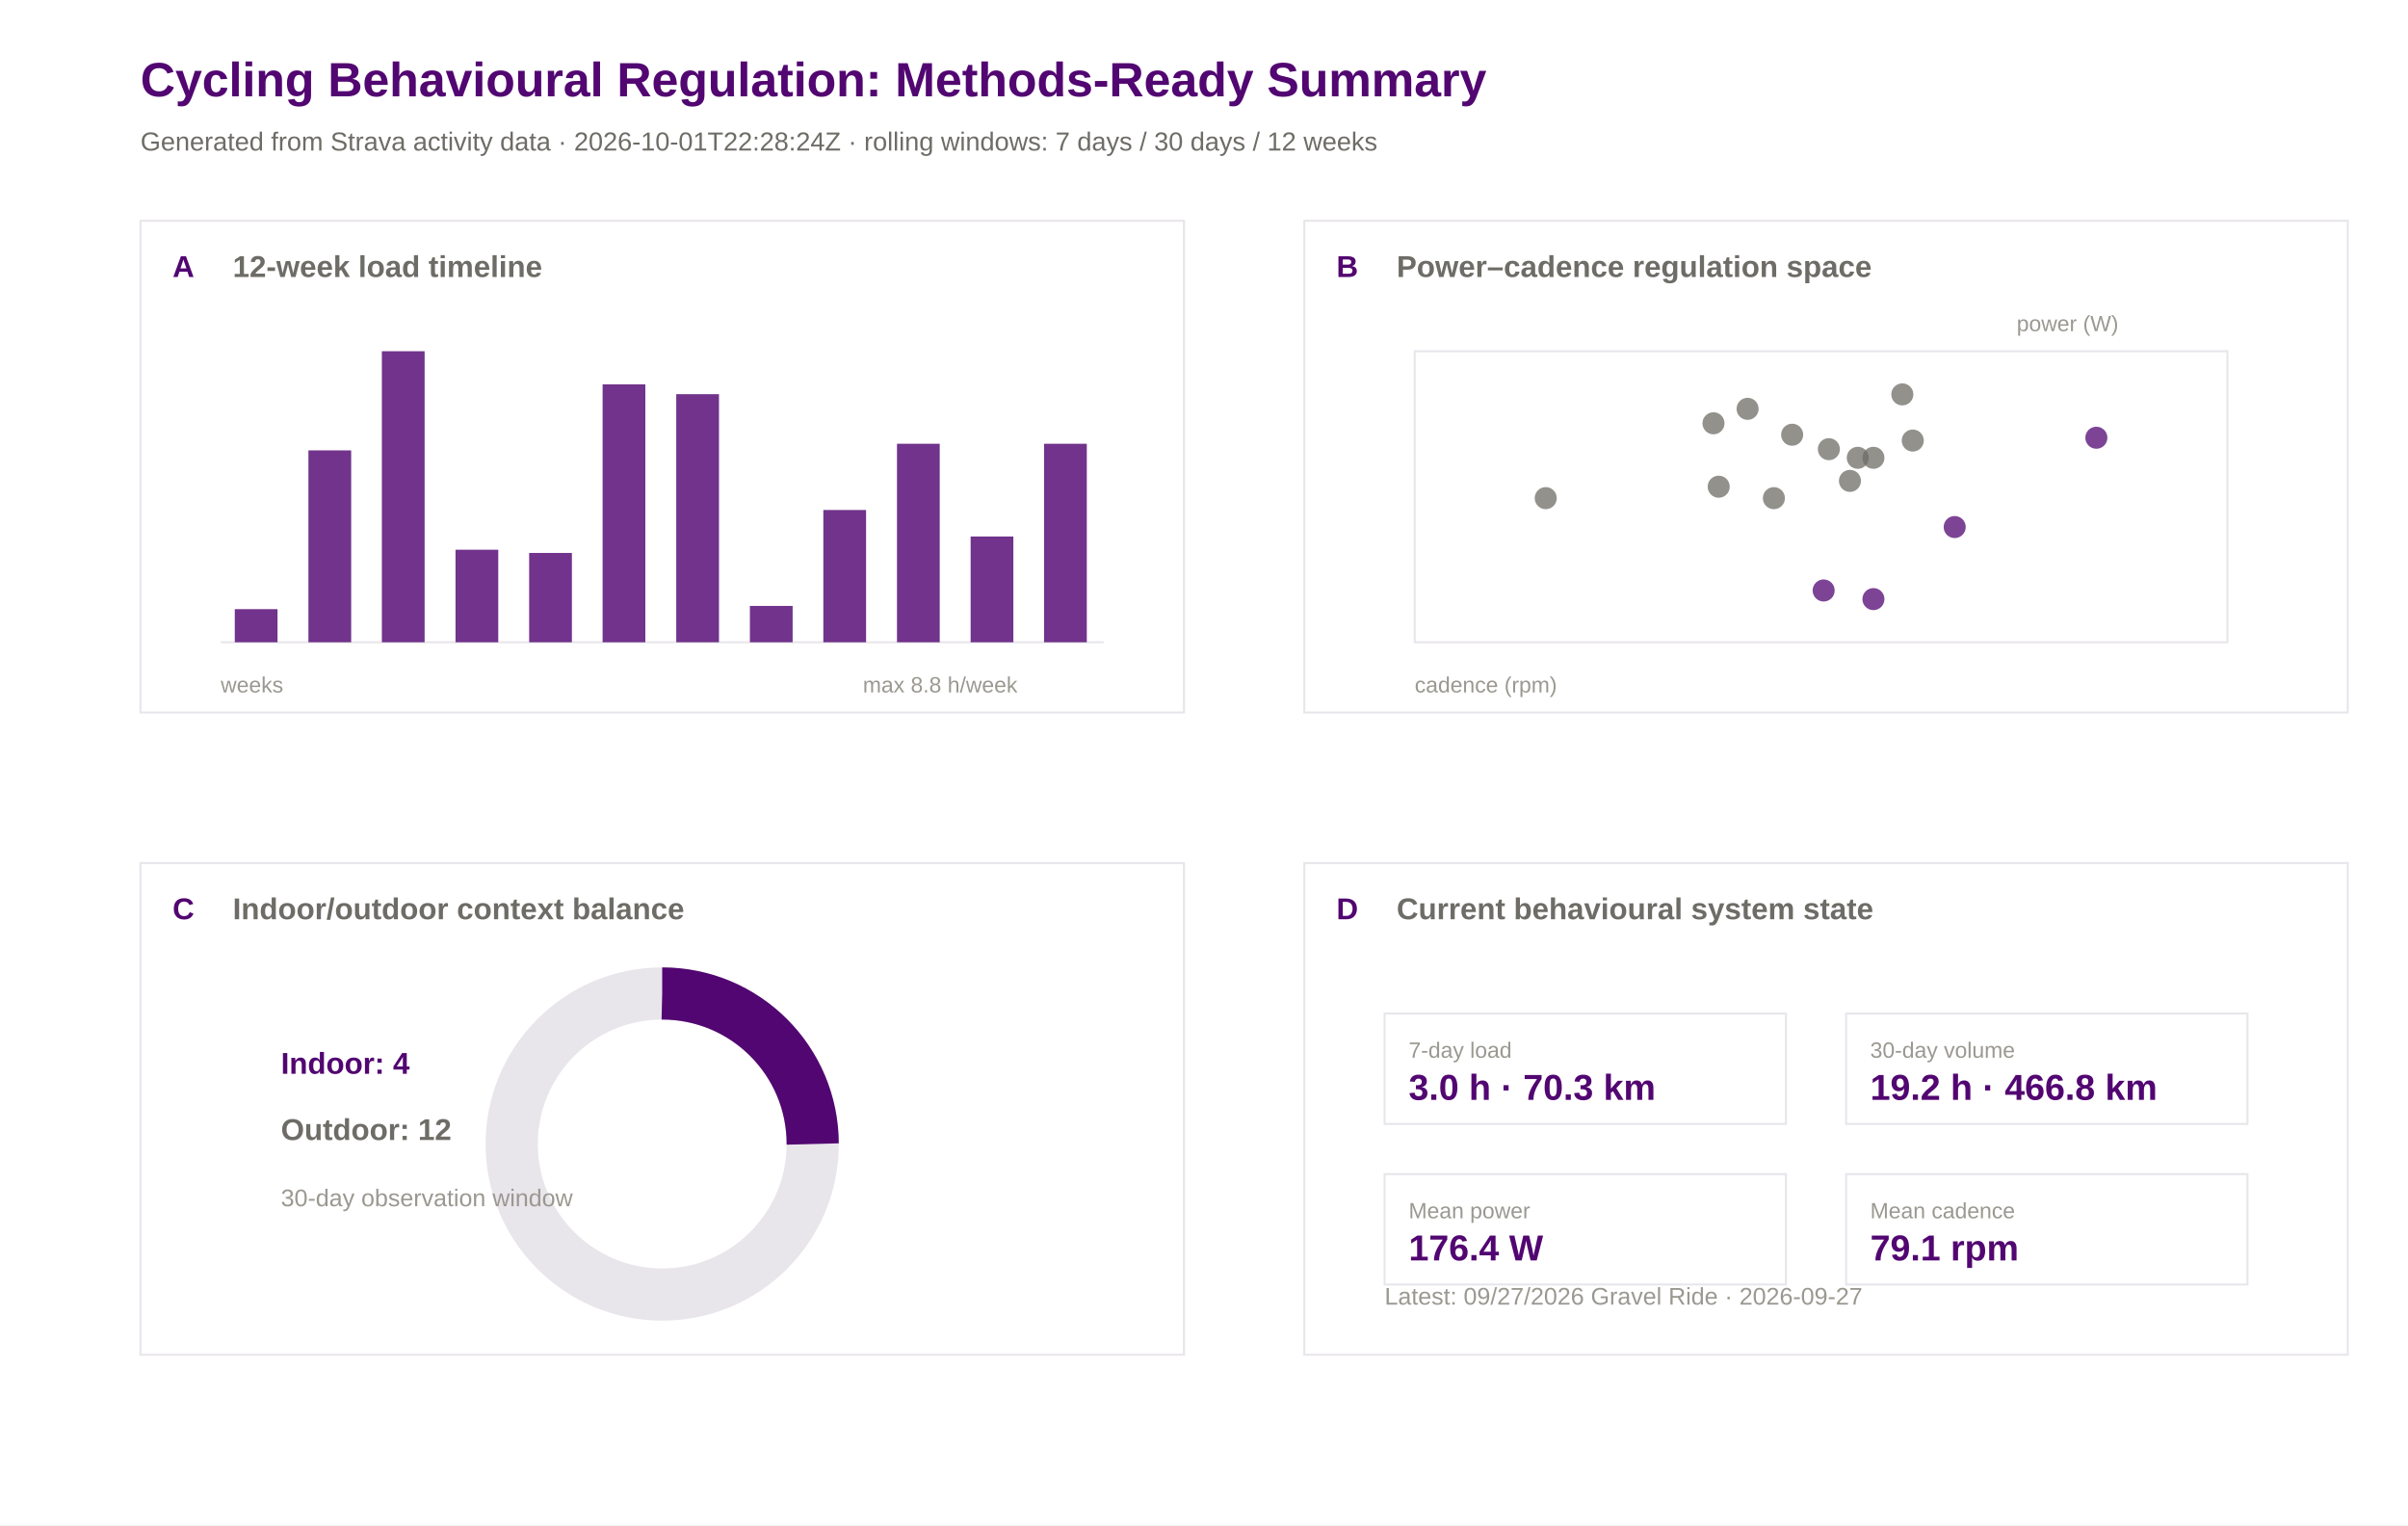
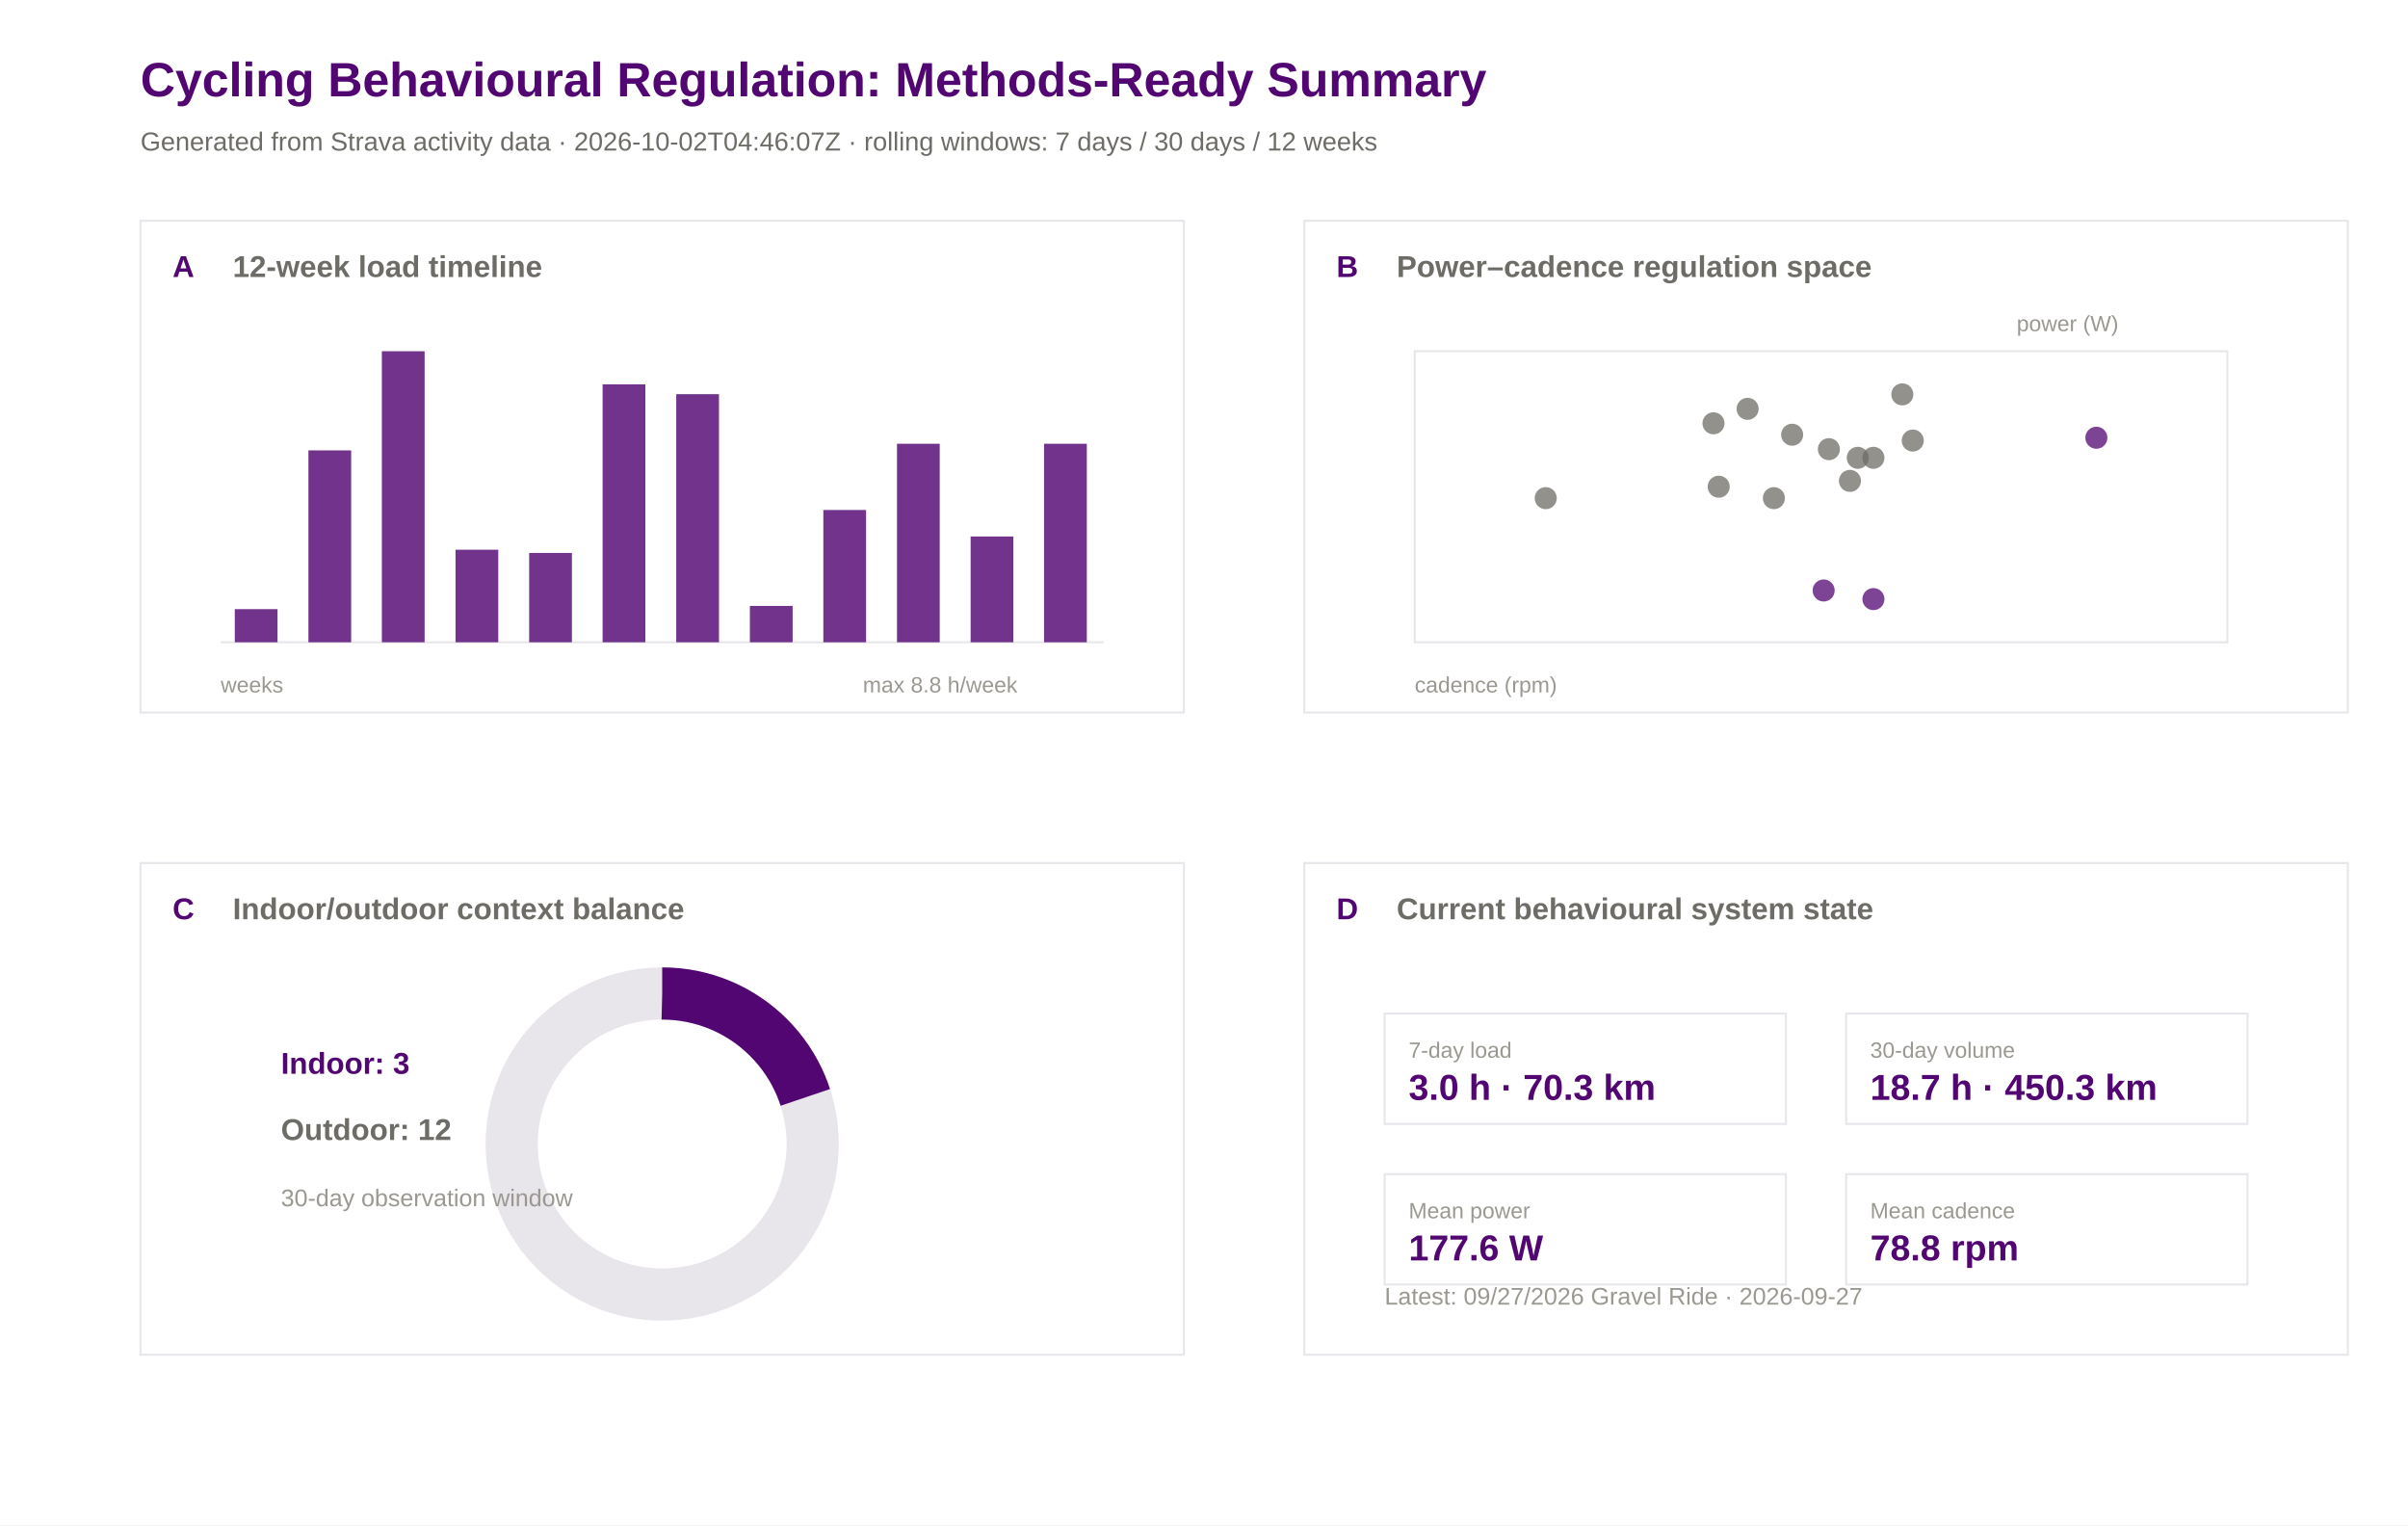
<svg xmlns="http://www.w3.org/2000/svg" width="1200" height="760" viewBox="0 0 1200 760">
  <rect width="100%" height="100%" fill="#ffffff" />
  <text x="70.0" y="48.0" font-family="Arial" font-size="24" font-weight="600" fill="#520671">Cycling Behavioural Regulation: Methods-Ready Summary</text>
-   <text x="70.0" y="75.0" font-family="Arial" font-size="13" font-weight="400" fill="#6e6c66">Generated from Strava activity data · 2026-10-01T22:28:24Z · rolling windows: 7 days / 30 days / 12 weeks</text>
+   <text x="70.0" y="75.0" font-family="Arial" font-size="13" font-weight="400" fill="#6e6c66">Generated from Strava activity data · 2026-10-02T04:46:07Z · rolling windows: 7 days / 30 days / 12 weeks</text>
  <rect x="70" y="110" width="520" height="245" fill="#ffffff" stroke="#e8e5eb" stroke-width="1" />
  <text x="86.0" y="138.0" font-family="Arial" font-size="15" font-weight="600" fill="#520671">A</text>
  <text x="116.0" y="138.0" font-family="Arial" font-size="15" font-weight="600" fill="#6e6c66">12-week load timeline</text>
  <rect x="650" y="110" width="520" height="245" fill="#ffffff" stroke="#e8e5eb" stroke-width="1" />
  <text x="666.0" y="138.0" font-family="Arial" font-size="15" font-weight="600" fill="#520671">B</text>
  <text x="696.0" y="138.0" font-family="Arial" font-size="15" font-weight="600" fill="#6e6c66">Power–cadence regulation space</text>
  <rect x="70" y="430" width="520" height="245" fill="#ffffff" stroke="#e8e5eb" stroke-width="1" />
  <text x="86.0" y="458.0" font-family="Arial" font-size="15" font-weight="600" fill="#520671">C</text>
  <text x="116.0" y="458.0" font-family="Arial" font-size="15" font-weight="600" fill="#6e6c66">Indoor/outdoor context balance</text>
  <rect x="650" y="430" width="520" height="245" fill="#ffffff" stroke="#e8e5eb" stroke-width="1" />
  <text x="666.0" y="458.0" font-family="Arial" font-size="15" font-weight="600" fill="#520671">D</text>
  <text x="696.0" y="458.0" font-family="Arial" font-size="15" font-weight="600" fill="#6e6c66">Current behavioural system state</text>
  <line x1="110" y1="320" x2="550" y2="320" stroke="#e8e5eb" />
  <rect x="117.0" y="303.5" width="21.3" height="16.5" fill="#520671" opacity="0.82" />
  <rect x="153.7" y="224.4" width="21.3" height="95.6" fill="#520671" opacity="0.82" />
  <rect x="190.3" y="175.0" width="21.3" height="145.0" fill="#520671" opacity="0.82" />
  <rect x="227.0" y="273.9" width="21.3" height="46.1" fill="#520671" opacity="0.82" />
  <rect x="263.7" y="275.5" width="21.3" height="44.5" fill="#520671" opacity="0.82" />
  <rect x="300.3" y="191.5" width="21.3" height="128.5" fill="#520671" opacity="0.82" />
  <rect x="337.0" y="196.4" width="21.3" height="123.6" fill="#520671" opacity="0.82" />
  <rect x="373.7" y="301.9" width="21.3" height="18.1" fill="#520671" opacity="0.82" />
  <rect x="410.3" y="254.1" width="21.3" height="65.9" fill="#520671" opacity="0.82" />
  <rect x="447.0" y="221.1" width="21.3" height="98.9" fill="#520671" opacity="0.82" />
  <rect x="483.7" y="267.3" width="21.3" height="52.7" fill="#520671" opacity="0.82" />
  <rect x="520.3" y="221.1" width="21.3" height="98.9" fill="#520671" opacity="0.82" />
  <text x="110.0" y="345.0" font-family="Arial" font-size="11" font-weight="400" fill="#9a9890">weeks</text>
  <text x="430.0" y="345.0" font-family="Arial" font-size="11" font-weight="400" fill="#9a9890">max 8.8 h/week</text>
  <rect x="705" y="175" width="405" height="145" fill="#ffffff" stroke="#e8e5eb" />
-   <circle cx="974.1" cy="262.6" r="5.5" fill="#520671" opacity="0.75" />
  <circle cx="908.8" cy="294.2" r="5.5" fill="#520671" opacity="0.75" />
  <circle cx="925.8" cy="228.1" r="5.5" fill="#6e6c66" opacity="0.75" />
  <circle cx="953.2" cy="219.5" r="5.5" fill="#6e6c66" opacity="0.75" />
  <circle cx="933.6" cy="298.5" r="5.5" fill="#520671" opacity="0.75" />
  <circle cx="770.3" cy="248.2" r="5.5" fill="#6e6c66" opacity="0.75" />
  <circle cx="884.0" cy="248.2" r="5.5" fill="#6e6c66" opacity="0.75" />
  <circle cx="1044.7" cy="218.1" r="5.5" fill="#520671" opacity="0.75" />
  <circle cx="933.6" cy="228.1" r="5.5" fill="#6e6c66" opacity="0.75" />
  <circle cx="921.9" cy="239.6" r="5.5" fill="#6e6c66" opacity="0.75" />
  <circle cx="948.0" cy="196.5" r="5.5" fill="#6e6c66" opacity="0.75" />
  <circle cx="870.9" cy="203.7" r="5.5" fill="#6e6c66" opacity="0.75" />
  <circle cx="893.1" cy="216.6" r="5.5" fill="#6e6c66" opacity="0.75" />
  <circle cx="853.9" cy="210.9" r="5.5" fill="#6e6c66" opacity="0.75" />
  <circle cx="856.5" cy="242.5" r="5.5" fill="#6e6c66" opacity="0.75" />
  <circle cx="911.4" cy="223.8" r="5.5" fill="#6e6c66" opacity="0.75" />
  <text x="705.0" y="345.0" font-family="Arial" font-size="11" font-weight="400" fill="#9a9890">cadence (rpm)</text>
  <text x="1005.0" y="165.0" font-family="Arial" font-size="11" font-weight="400" fill="#9a9890">power (W)</text>
  <circle cx="330" cy="570" r="75" fill="none" stroke="#e8e5eb" stroke-width="26" />
-   <circle cx="330" cy="570" r="75" fill="none" stroke="#520671" stroke-width="26" stroke-dasharray="117.8 471.2" transform="rotate(-90 330 570)" />
-   <text x="140.0" y="535.0" font-family="Arial" font-size="15" font-weight="600" fill="#520671">Indoor: 4</text>
+   <circle cx="330" cy="570" r="75" fill="none" stroke="#520671" stroke-width="26" stroke-dasharray="94.2 471.2" transform="rotate(-90 330 570)" />
+   <text x="140.0" y="535.0" font-family="Arial" font-size="15" font-weight="600" fill="#520671">Indoor: 3</text>
  <text x="140.0" y="568.0" font-family="Arial" font-size="15" font-weight="600" fill="#6e6c66">Outdoor: 12</text>
  <text x="140.0" y="601.0" font-family="Arial" font-size="12" font-weight="400" fill="#9a9890">30-day observation window</text>
  <rect x="690" y="505" width="200" height="55" fill="#ffffff" stroke="#e8e5eb" />
  <text x="702.0" y="527.0" font-family="Arial" font-size="11" font-weight="500" fill="#9a9890">7-day load</text>
  <text x="702.0" y="548.0" font-family="Arial" font-size="18" font-weight="600" fill="#520671">3.0 h · 70.3 km</text>
  <rect x="920" y="505" width="200" height="55" fill="#ffffff" stroke="#e8e5eb" />
  <text x="932.0" y="527.0" font-family="Arial" font-size="11" font-weight="500" fill="#9a9890">30-day volume</text>
-   <text x="932.0" y="548.0" font-family="Arial" font-size="18" font-weight="600" fill="#520671">19.2 h · 466.8 km</text>
+   <text x="932.0" y="548.0" font-family="Arial" font-size="18" font-weight="600" fill="#520671">18.7 h · 450.3 km</text>
  <rect x="690" y="585" width="200" height="55" fill="#ffffff" stroke="#e8e5eb" />
  <text x="702.0" y="607.0" font-family="Arial" font-size="11" font-weight="500" fill="#9a9890">Mean power</text>
-   <text x="702.0" y="628.0" font-family="Arial" font-size="18" font-weight="600" fill="#520671">176.4 W</text>
+   <text x="702.0" y="628.0" font-family="Arial" font-size="18" font-weight="600" fill="#520671">177.6 W</text>
  <rect x="920" y="585" width="200" height="55" fill="#ffffff" stroke="#e8e5eb" />
  <text x="932.0" y="607.0" font-family="Arial" font-size="11" font-weight="500" fill="#9a9890">Mean cadence</text>
-   <text x="932.0" y="628.0" font-family="Arial" font-size="18" font-weight="600" fill="#520671">79.1 rpm</text>
+   <text x="932.0" y="628.0" font-family="Arial" font-size="18" font-weight="600" fill="#520671">78.8 rpm</text>
  <text x="690.0" y="650.0" font-family="Arial" font-size="12" font-weight="400" fill="#9a9890">Latest: 09/27/2026 Gravel Ride · 2026-09-27</text>
</svg>
